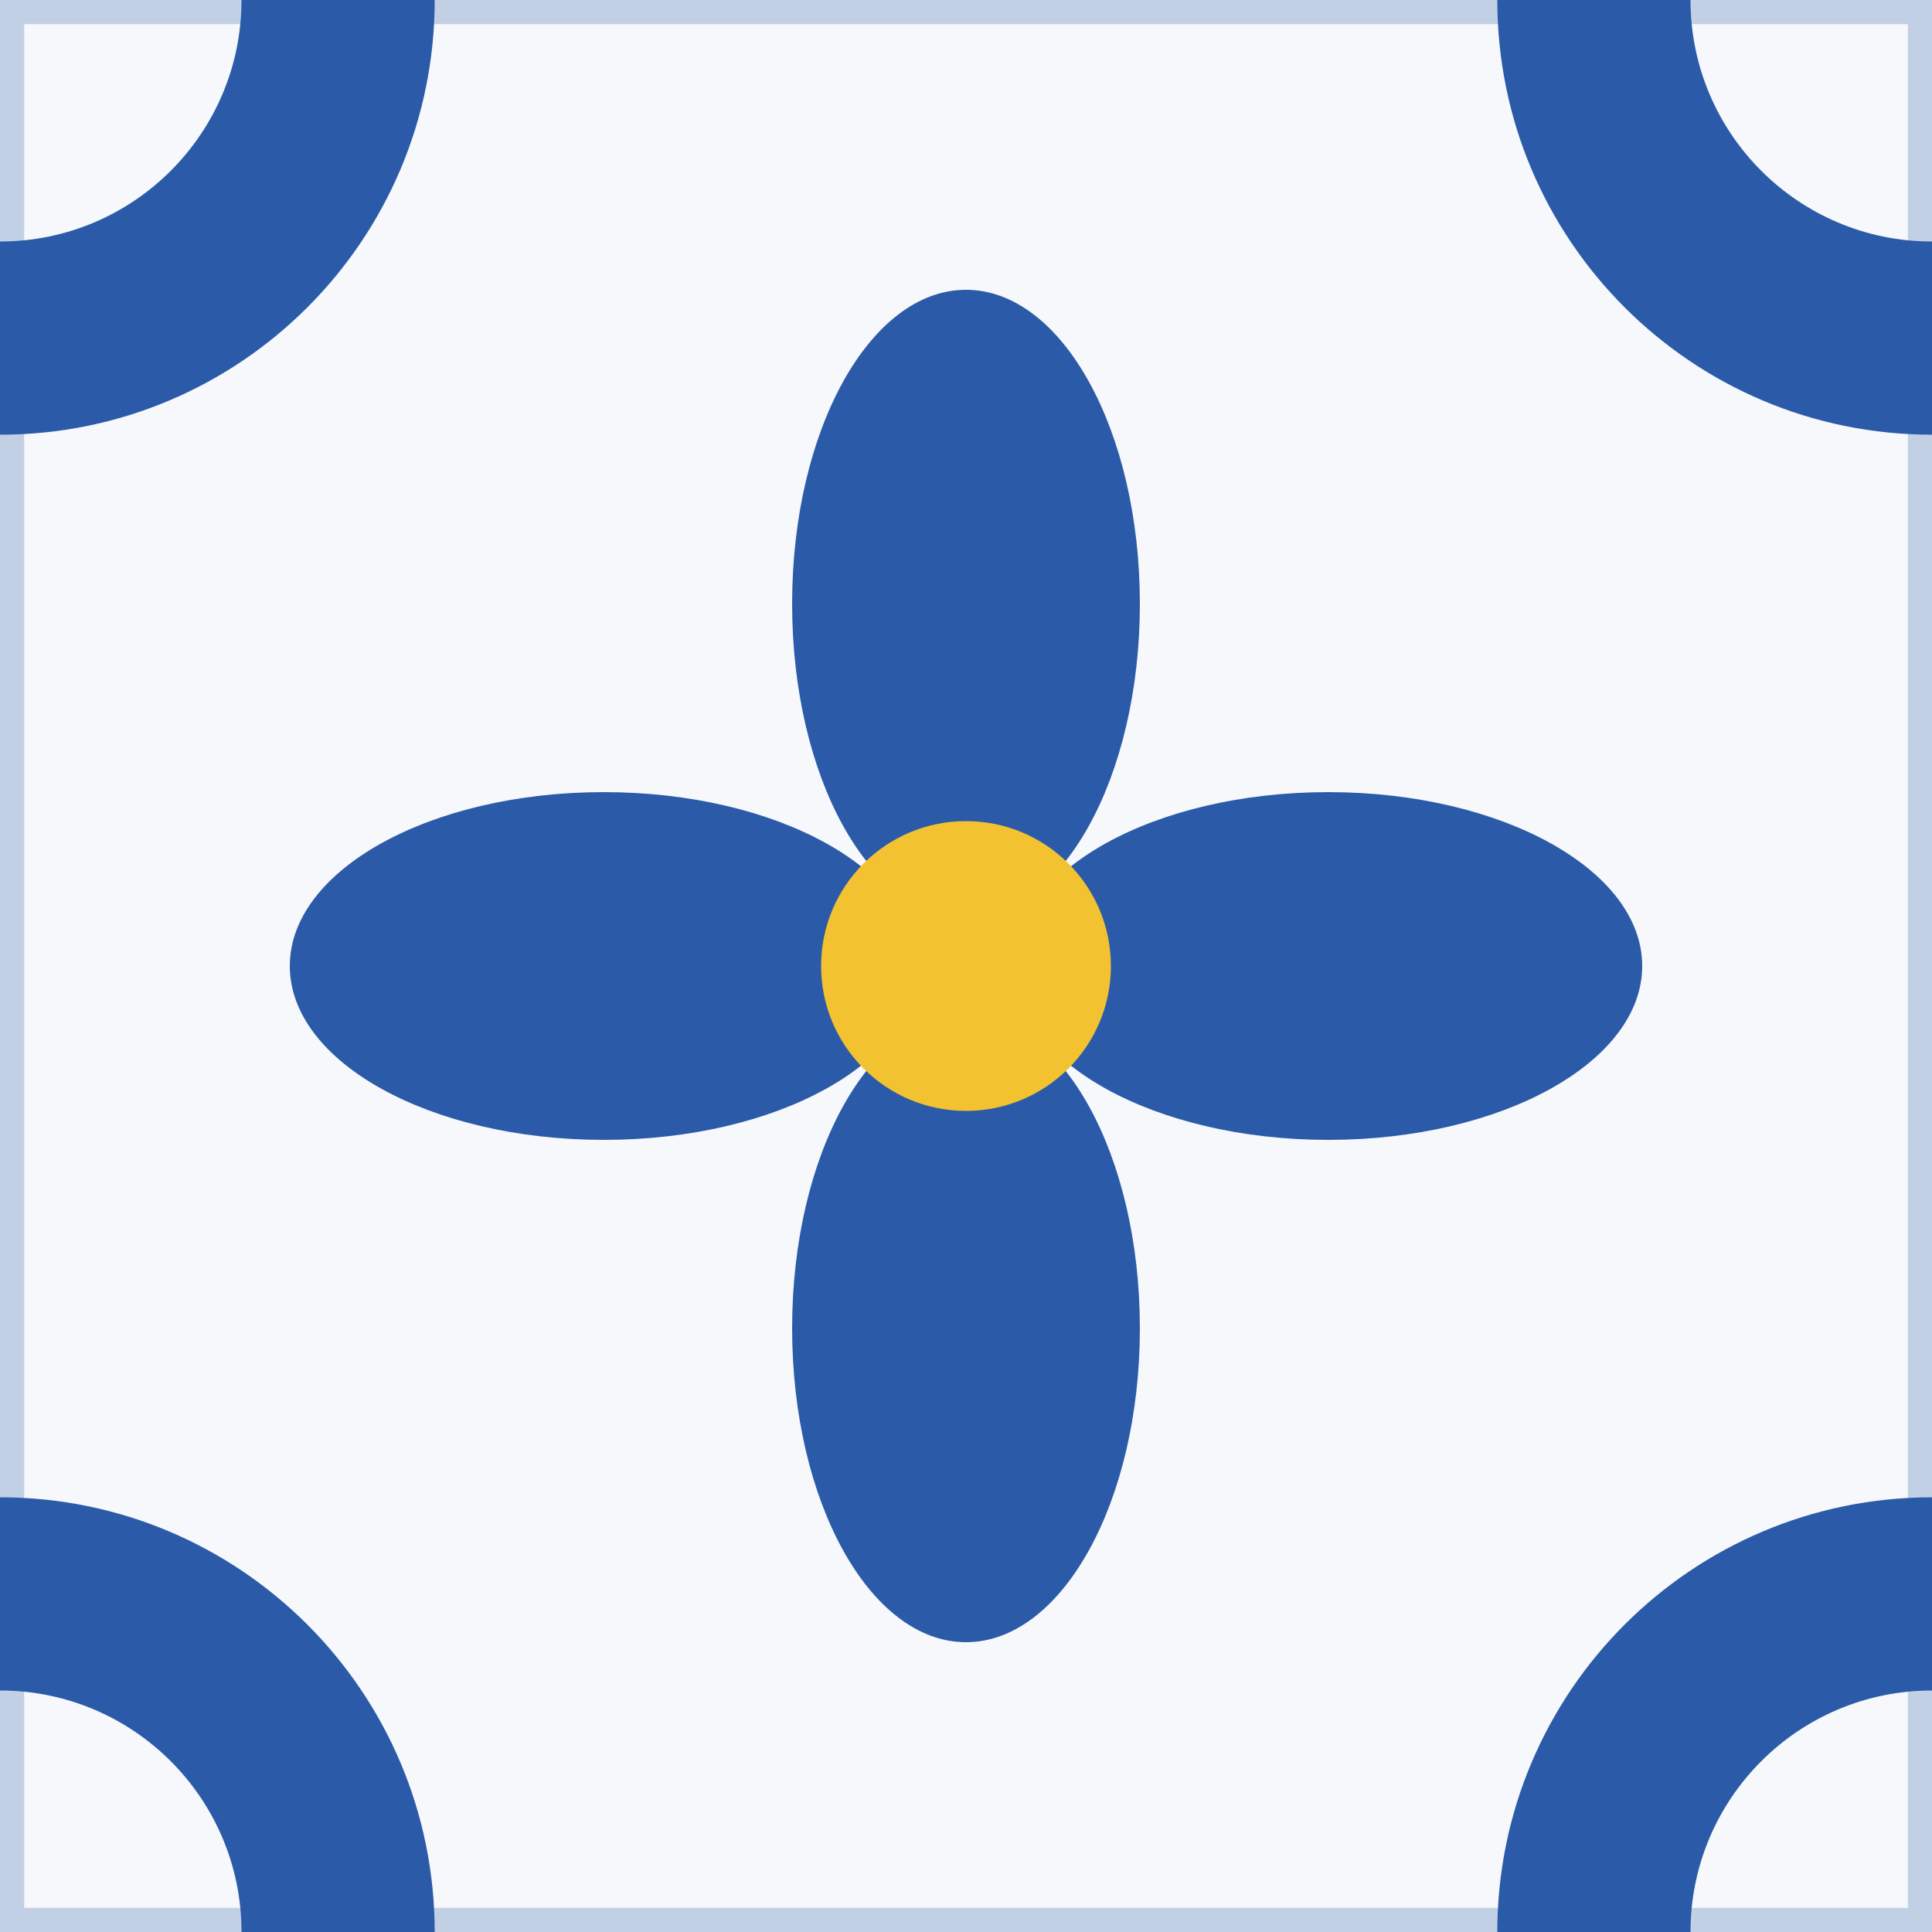
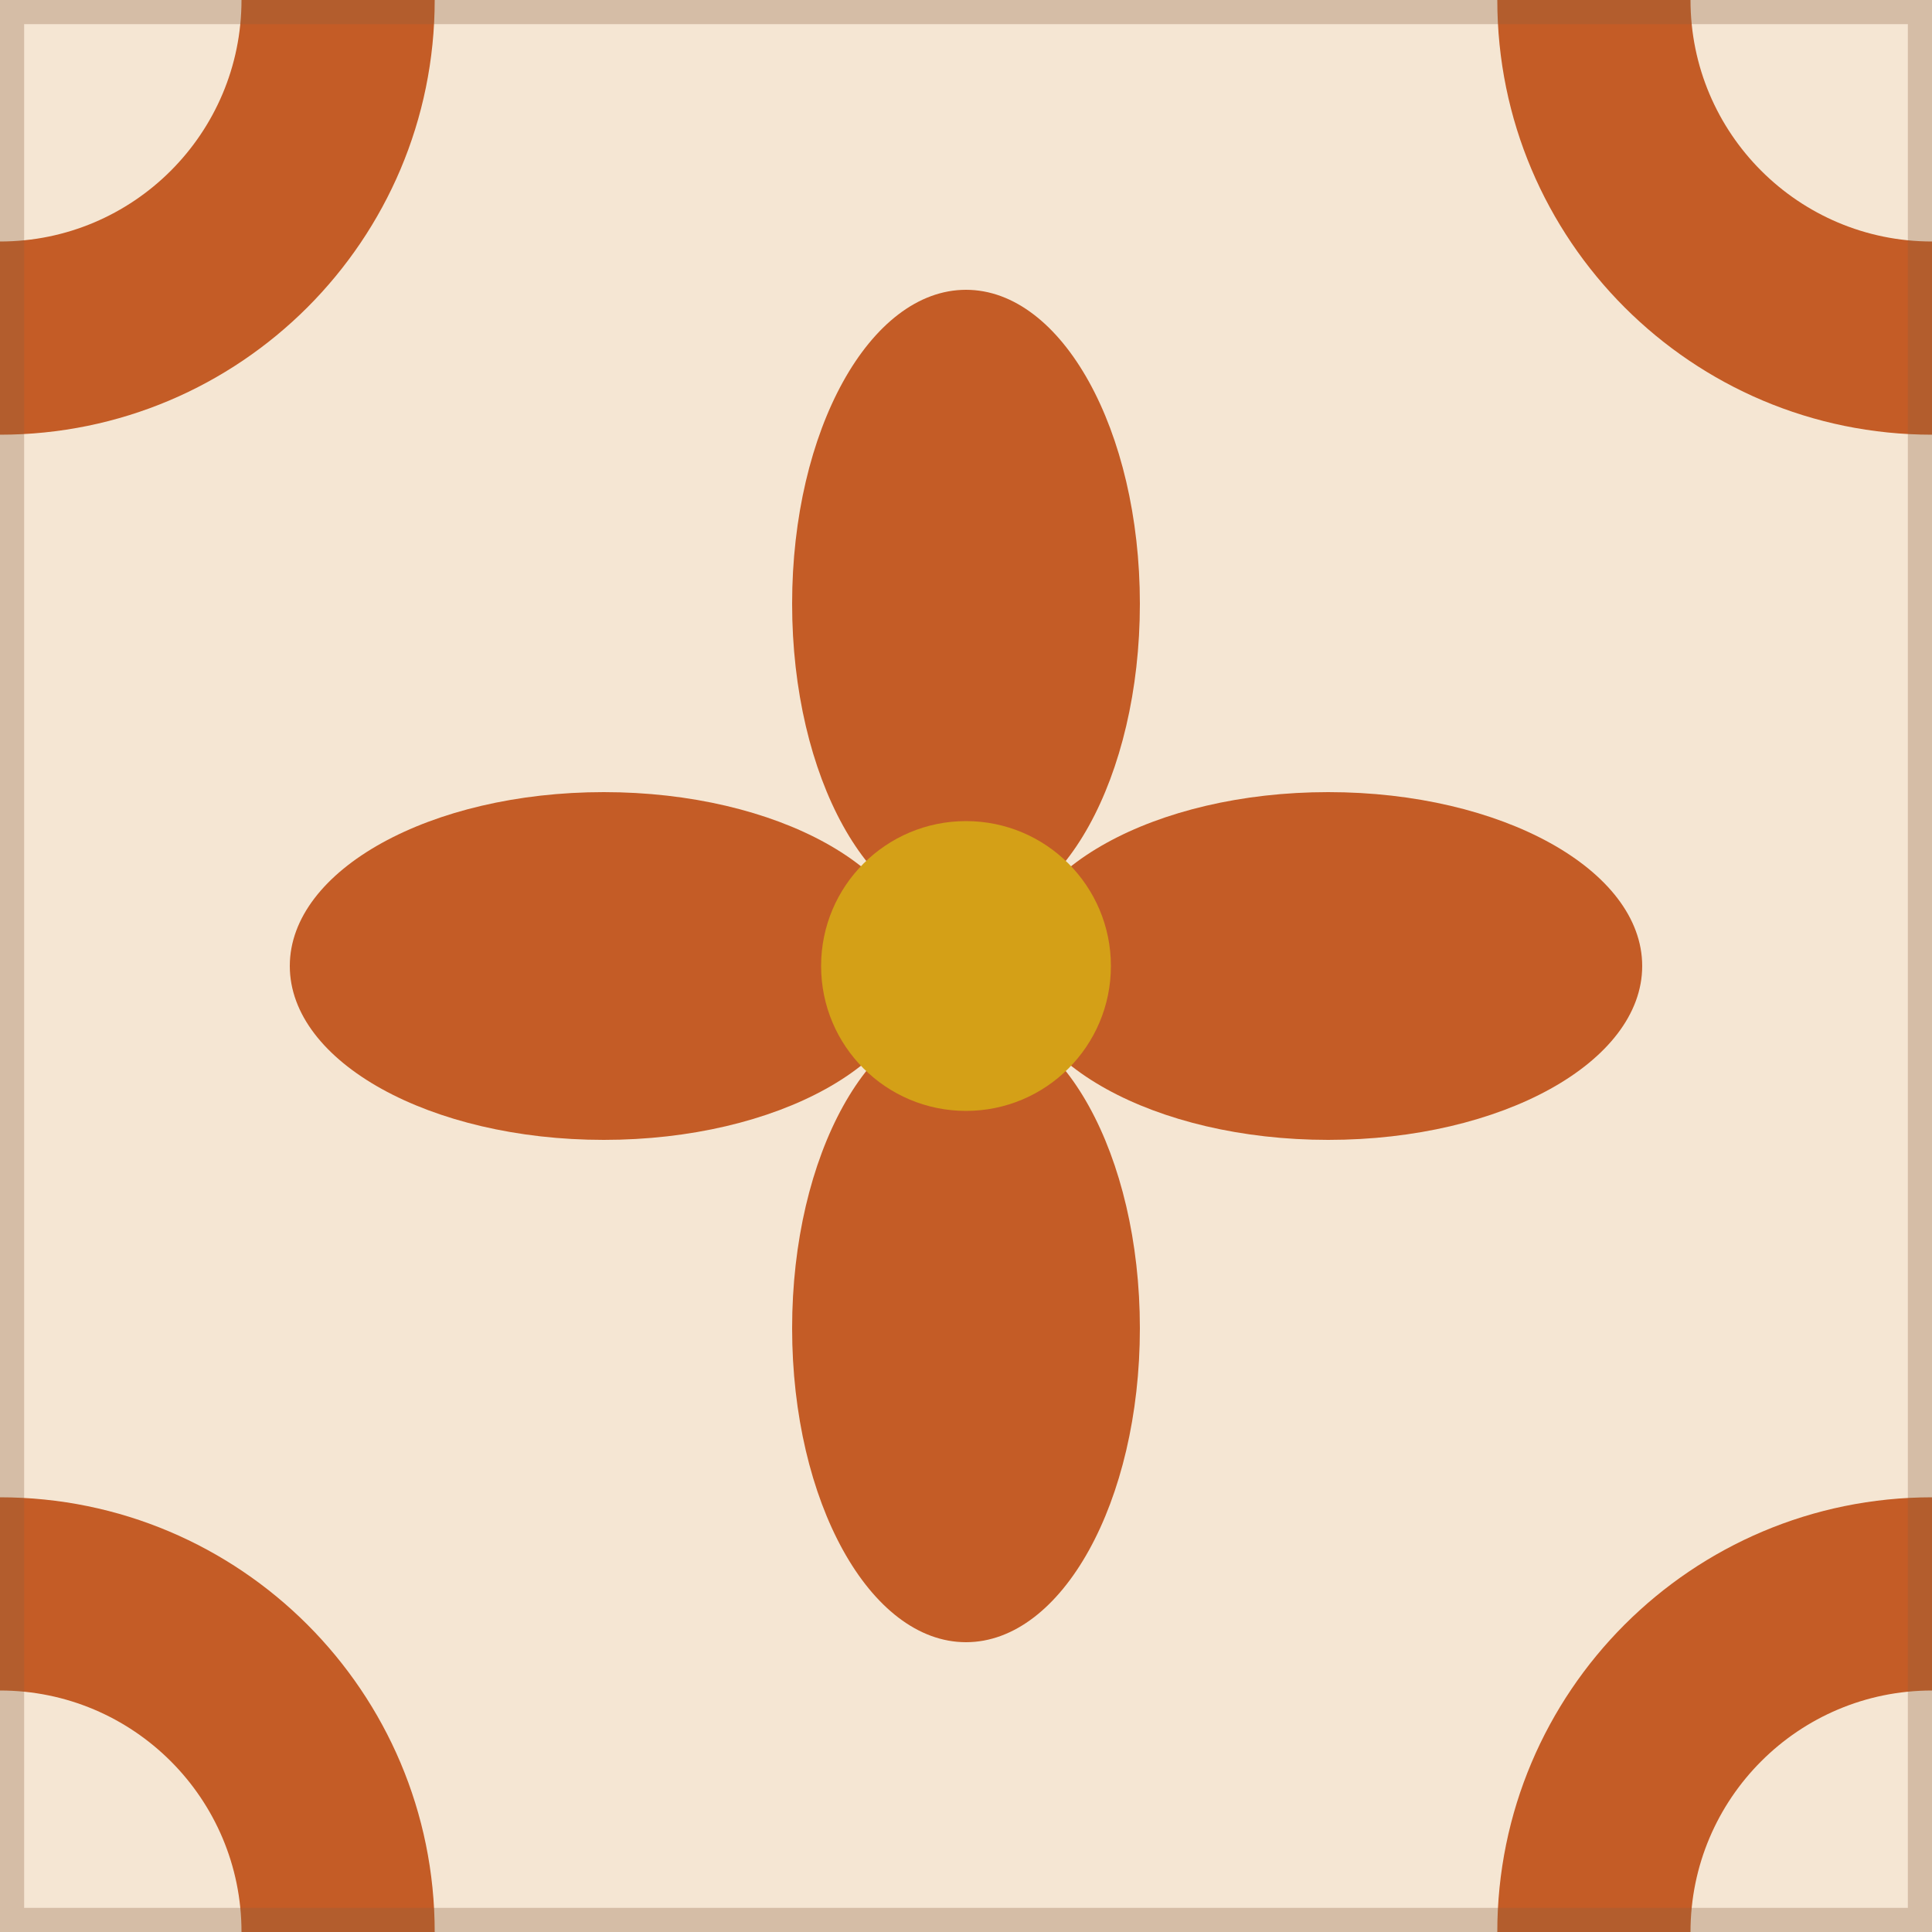
<svg xmlns="http://www.w3.org/2000/svg" viewBox="0 0 40 40" width="40" height="40">
-   <rect width="40" height="40" fill="#f6f8fb" />
-   <circle cx="0" cy="0" r="9" fill="#2b5ba8" />
-   <circle cx="0" cy="0" r="5" fill="#f6f8fb" />
-   <circle cx="40" cy="0" r="9" fill="#2b5ba8" />
-   <circle cx="40" cy="0" r="5" fill="#f6f8fb" />
-   <circle cx="0" cy="40" r="9" fill="#2b5ba8" />
-   <circle cx="0" cy="40" r="5" fill="#f6f8fb" />
-   <circle cx="40" cy="40" r="9" fill="#2b5ba8" />
-   <circle cx="40" cy="40" r="5" fill="#f6f8fb" />
-   <ellipse cx="20" cy="12.5" rx="3.6" ry="6.5" fill="#2b5ba8" transform="rotate(0 20 20)" />
-   <ellipse cx="20" cy="12.5" rx="3.6" ry="6.5" fill="#2b5ba8" transform="rotate(90 20 20)" />
-   <ellipse cx="20" cy="12.5" rx="3.6" ry="6.5" fill="#2b5ba8" transform="rotate(180 20 20)" />
-   <ellipse cx="20" cy="12.5" rx="3.6" ry="6.5" fill="#2b5ba8" transform="rotate(270 20 20)" />
-   <circle cx="20" cy="20" r="3" fill="#f2c230" />
-   <rect width="40" height="40" fill="none" stroke="rgba(43,91,168,.25)" />
+   <rect width="40" height="40" fill="#F5E6D3" />
+   <circle cx="0" cy="0" r="9" fill="#C45C26" />
+   <circle cx="0" cy="0" r="5" fill="#F5E6D3" />
+   <circle cx="40" cy="0" r="9" fill="#C45C26" />
+   <circle cx="40" cy="0" r="5" fill="#F5E6D3" />
+   <circle cx="0" cy="40" r="9" fill="#C45C26" />
+   <circle cx="0" cy="40" r="5" fill="#F5E6D3" />
+   <circle cx="40" cy="40" r="9" fill="#C45C26" />
+   <circle cx="40" cy="40" r="5" fill="#F5E6D3" />
+   <ellipse cx="20" cy="12.5" rx="3.6" ry="6.5" fill="#C45C26" transform="rotate(0 20 20)" />
+   <ellipse cx="20" cy="12.5" rx="3.6" ry="6.5" fill="#C45C26" transform="rotate(90 20 20)" />
+   <ellipse cx="20" cy="12.5" rx="3.6" ry="6.5" fill="#C45C26" transform="rotate(180 20 20)" />
+   <ellipse cx="20" cy="12.5" rx="3.6" ry="6.5" fill="#C45C26" transform="rotate(270 20 20)" />
+   <circle cx="20" cy="20" r="3" fill="#D4A017" />
+   <rect width="40" height="40" fill="none" stroke="rgba(139,94,60,.3)" />
</svg>
